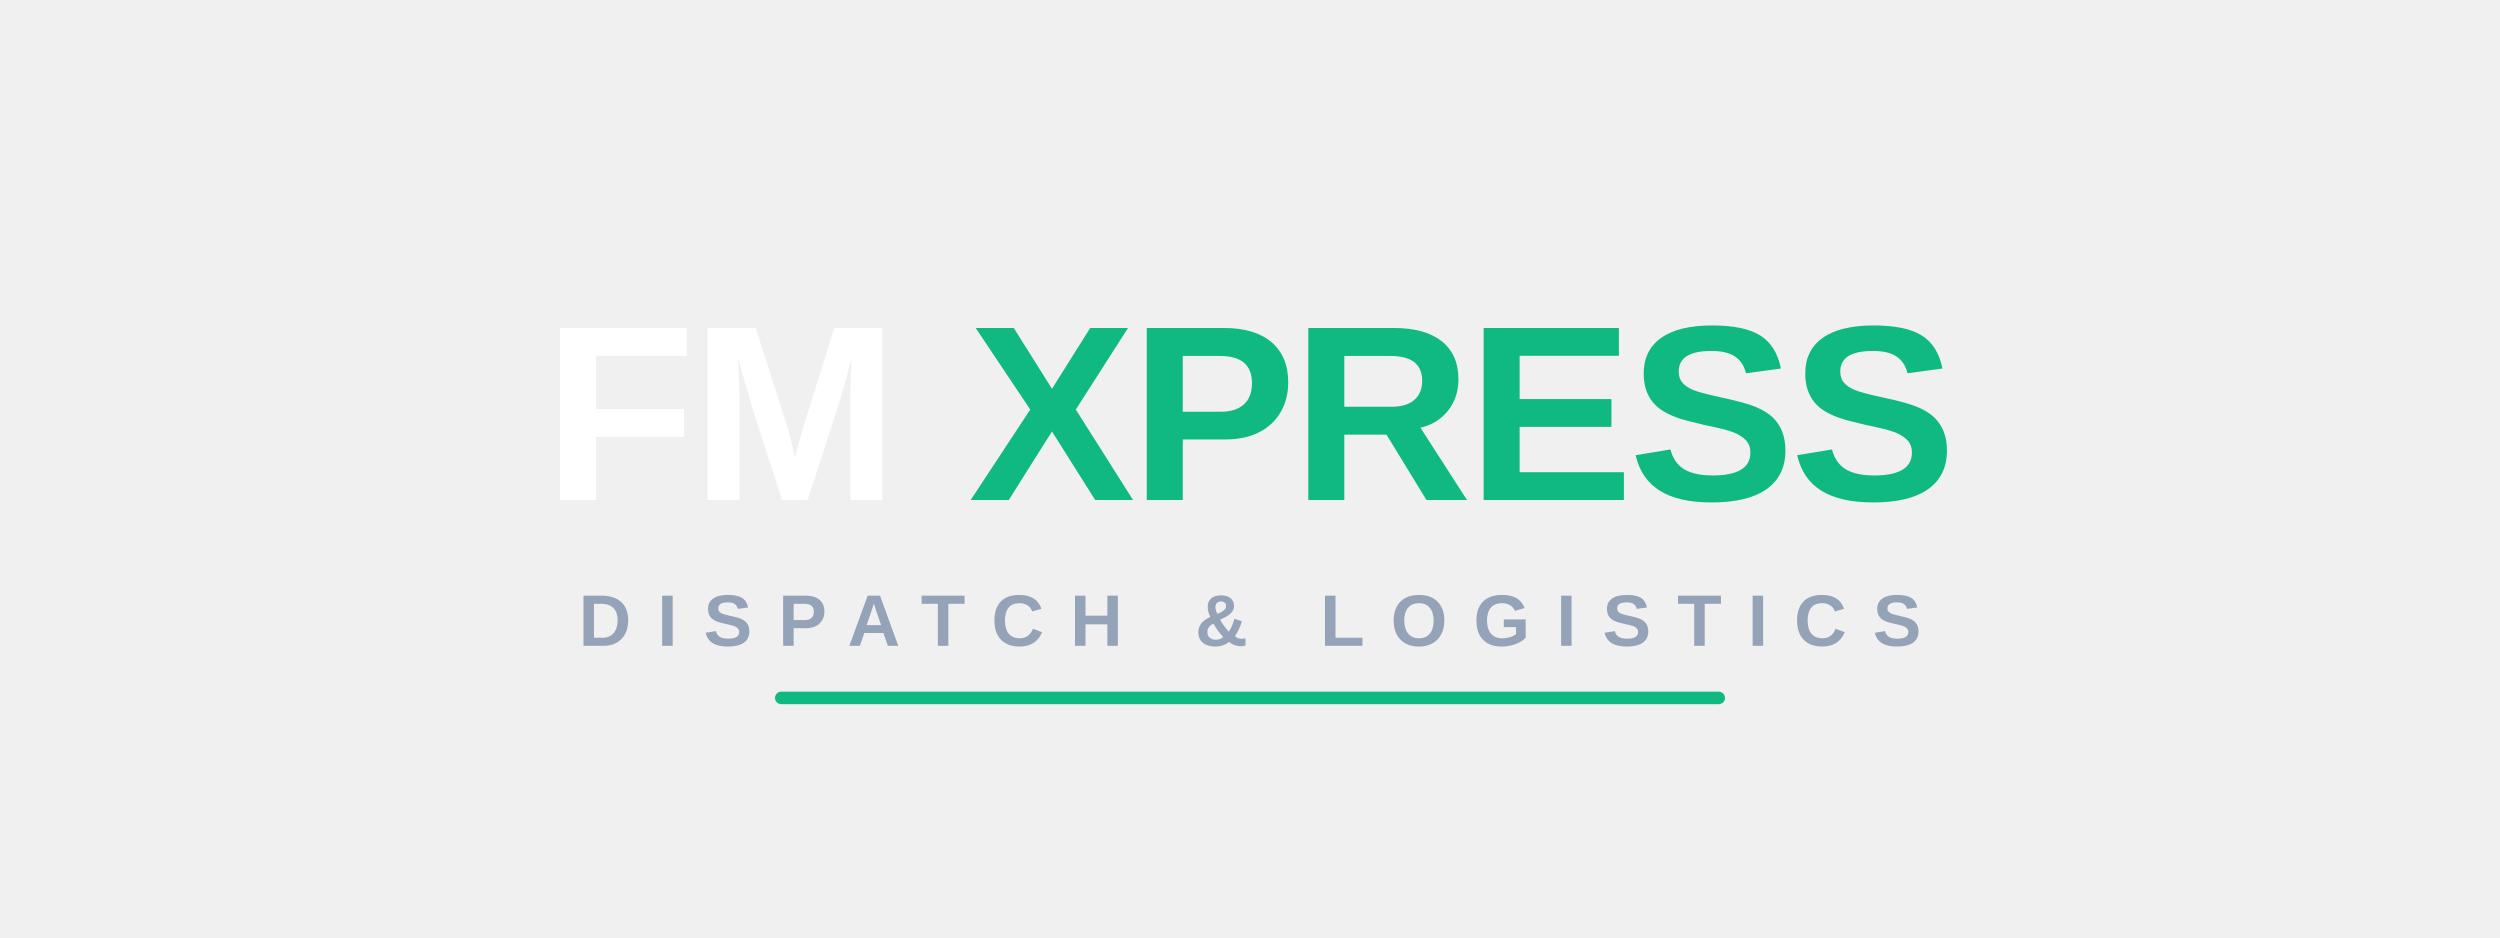
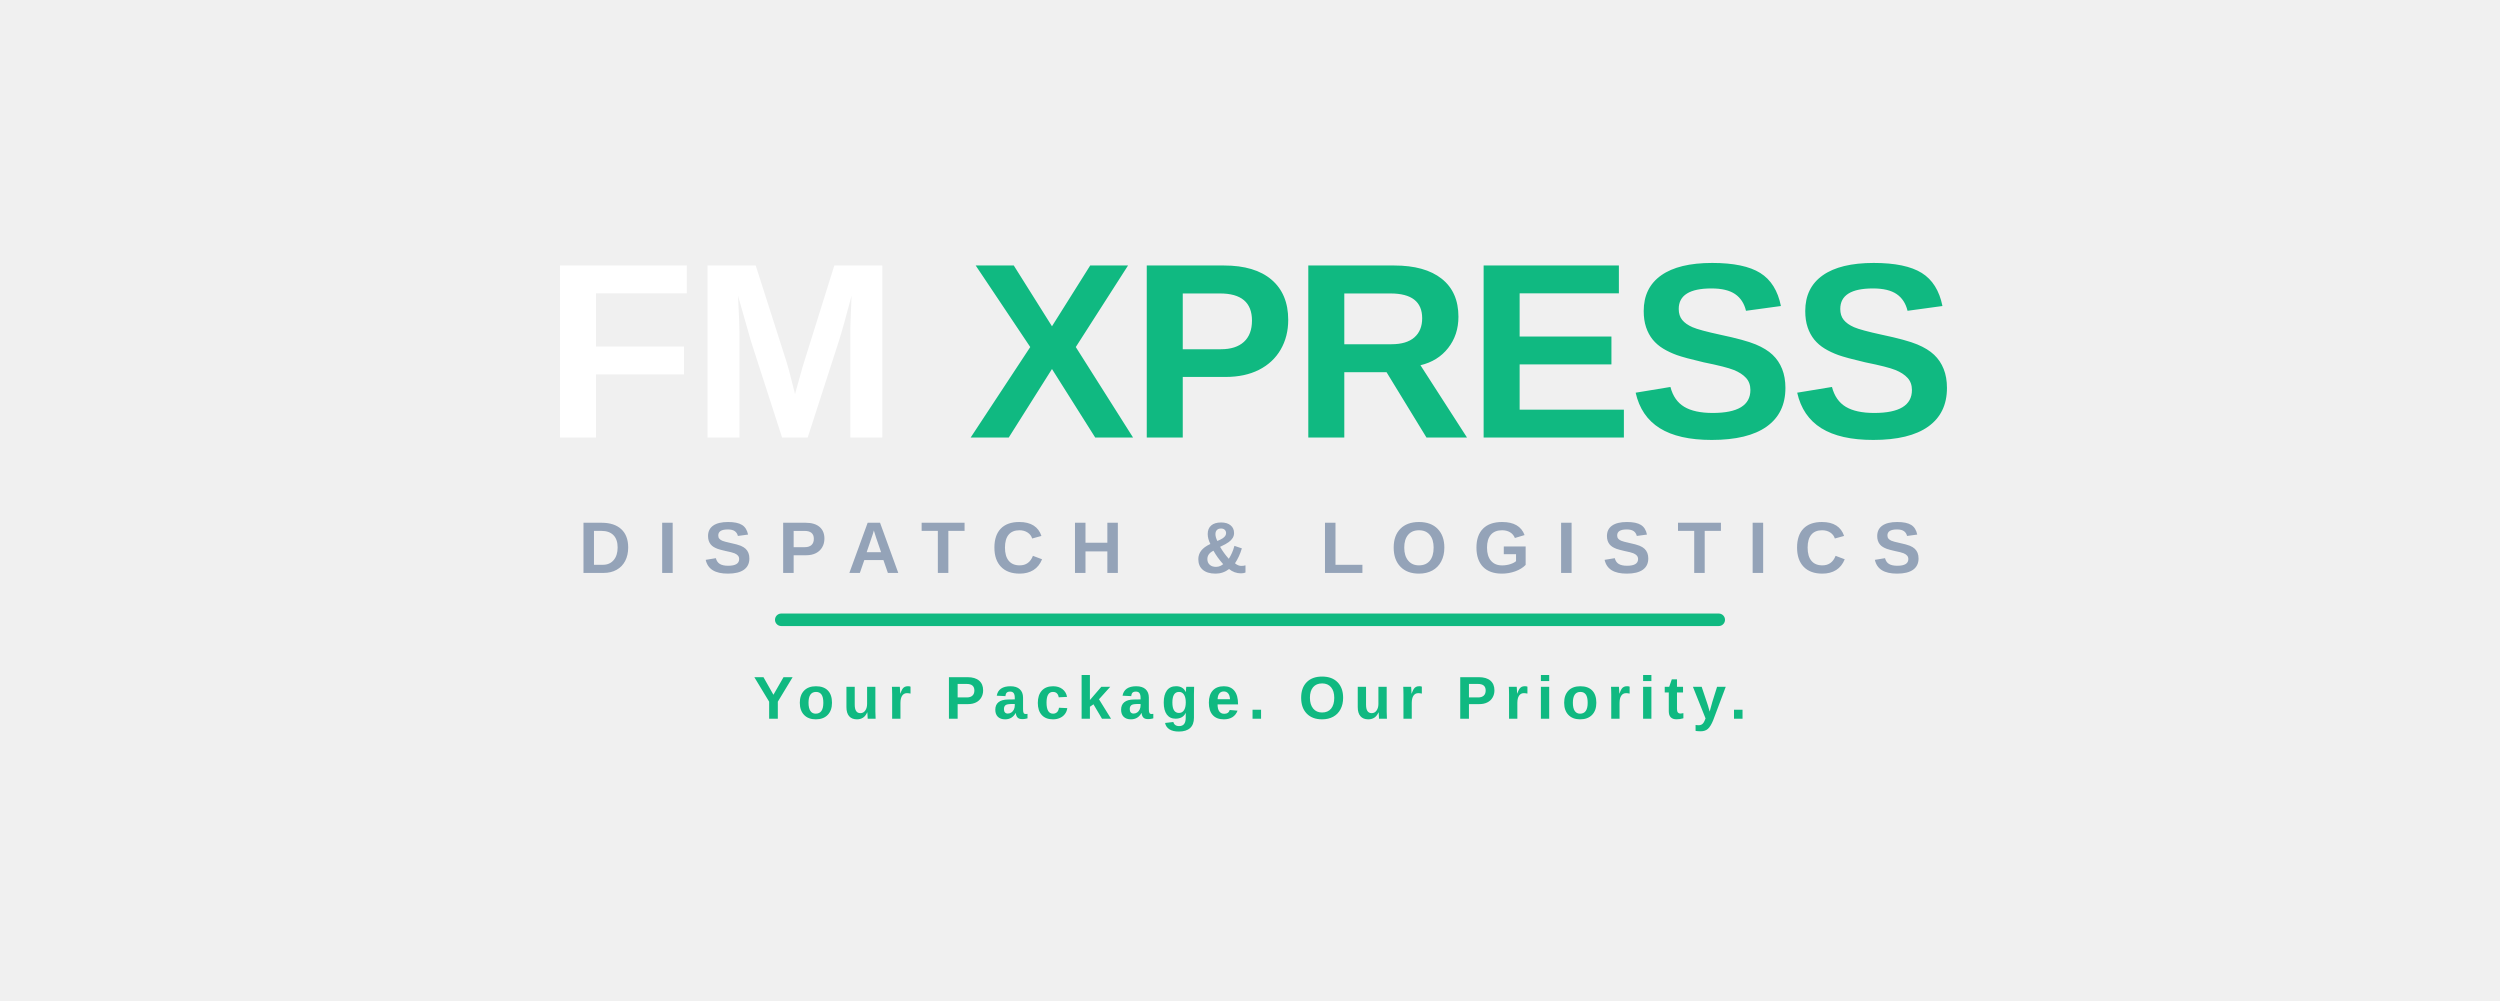
- <svg xmlns="http://www.w3.org/2000/svg" width="2400" height="900" viewBox="0 0 2400 900">
-   <g transform="translate(1200, 480)" text-anchor="middle">
+ <svg xmlns="http://www.w3.org/2000/svg" width="2400" height="960" viewBox="0 0 2400 960">
+   <g transform="translate(1200, 420)" text-anchor="middle">
    <text y="0" font-family="-apple-system, 'SF Pro Display', 'Helvetica Neue', Arial, sans-serif" font-weight="900" font-size="240" letter-spacing="-5">
      <tspan fill="#FFFFFF">FM</tspan>
      <tspan fill="#10B981"> XPRESS</tspan>
    </text>
-     <text y="140" font-family="-apple-system, 'SF Pro Display', 'Helvetica Neue', Arial, sans-serif" font-weight="800" font-size="70" fill="#94A3B8" letter-spacing="25">
+     <text y="130" font-family="-apple-system, 'SF Pro Display', 'Helvetica Neue', Arial, sans-serif" font-weight="800" font-size="70" fill="#94A3B8" letter-spacing="25">
      DISPATCH &amp; LOGISTICS
    </text>
-     <path d="M -450 190 L 450 190" stroke="#10B981" stroke-width="12" stroke-linecap="round" />
+     <path d="M -450 175 L 450 175" stroke="#10B981" stroke-width="12" stroke-linecap="round" />
+     <text y="270" font-family="-apple-system, 'SF Pro Display', 'Helvetica Neue', Arial, sans-serif" font-weight="700" font-size="58" fill="#10B981" letter-spacing="8">
+       Your Package. Our Priority.
+     </text>
  </g>
</svg>
